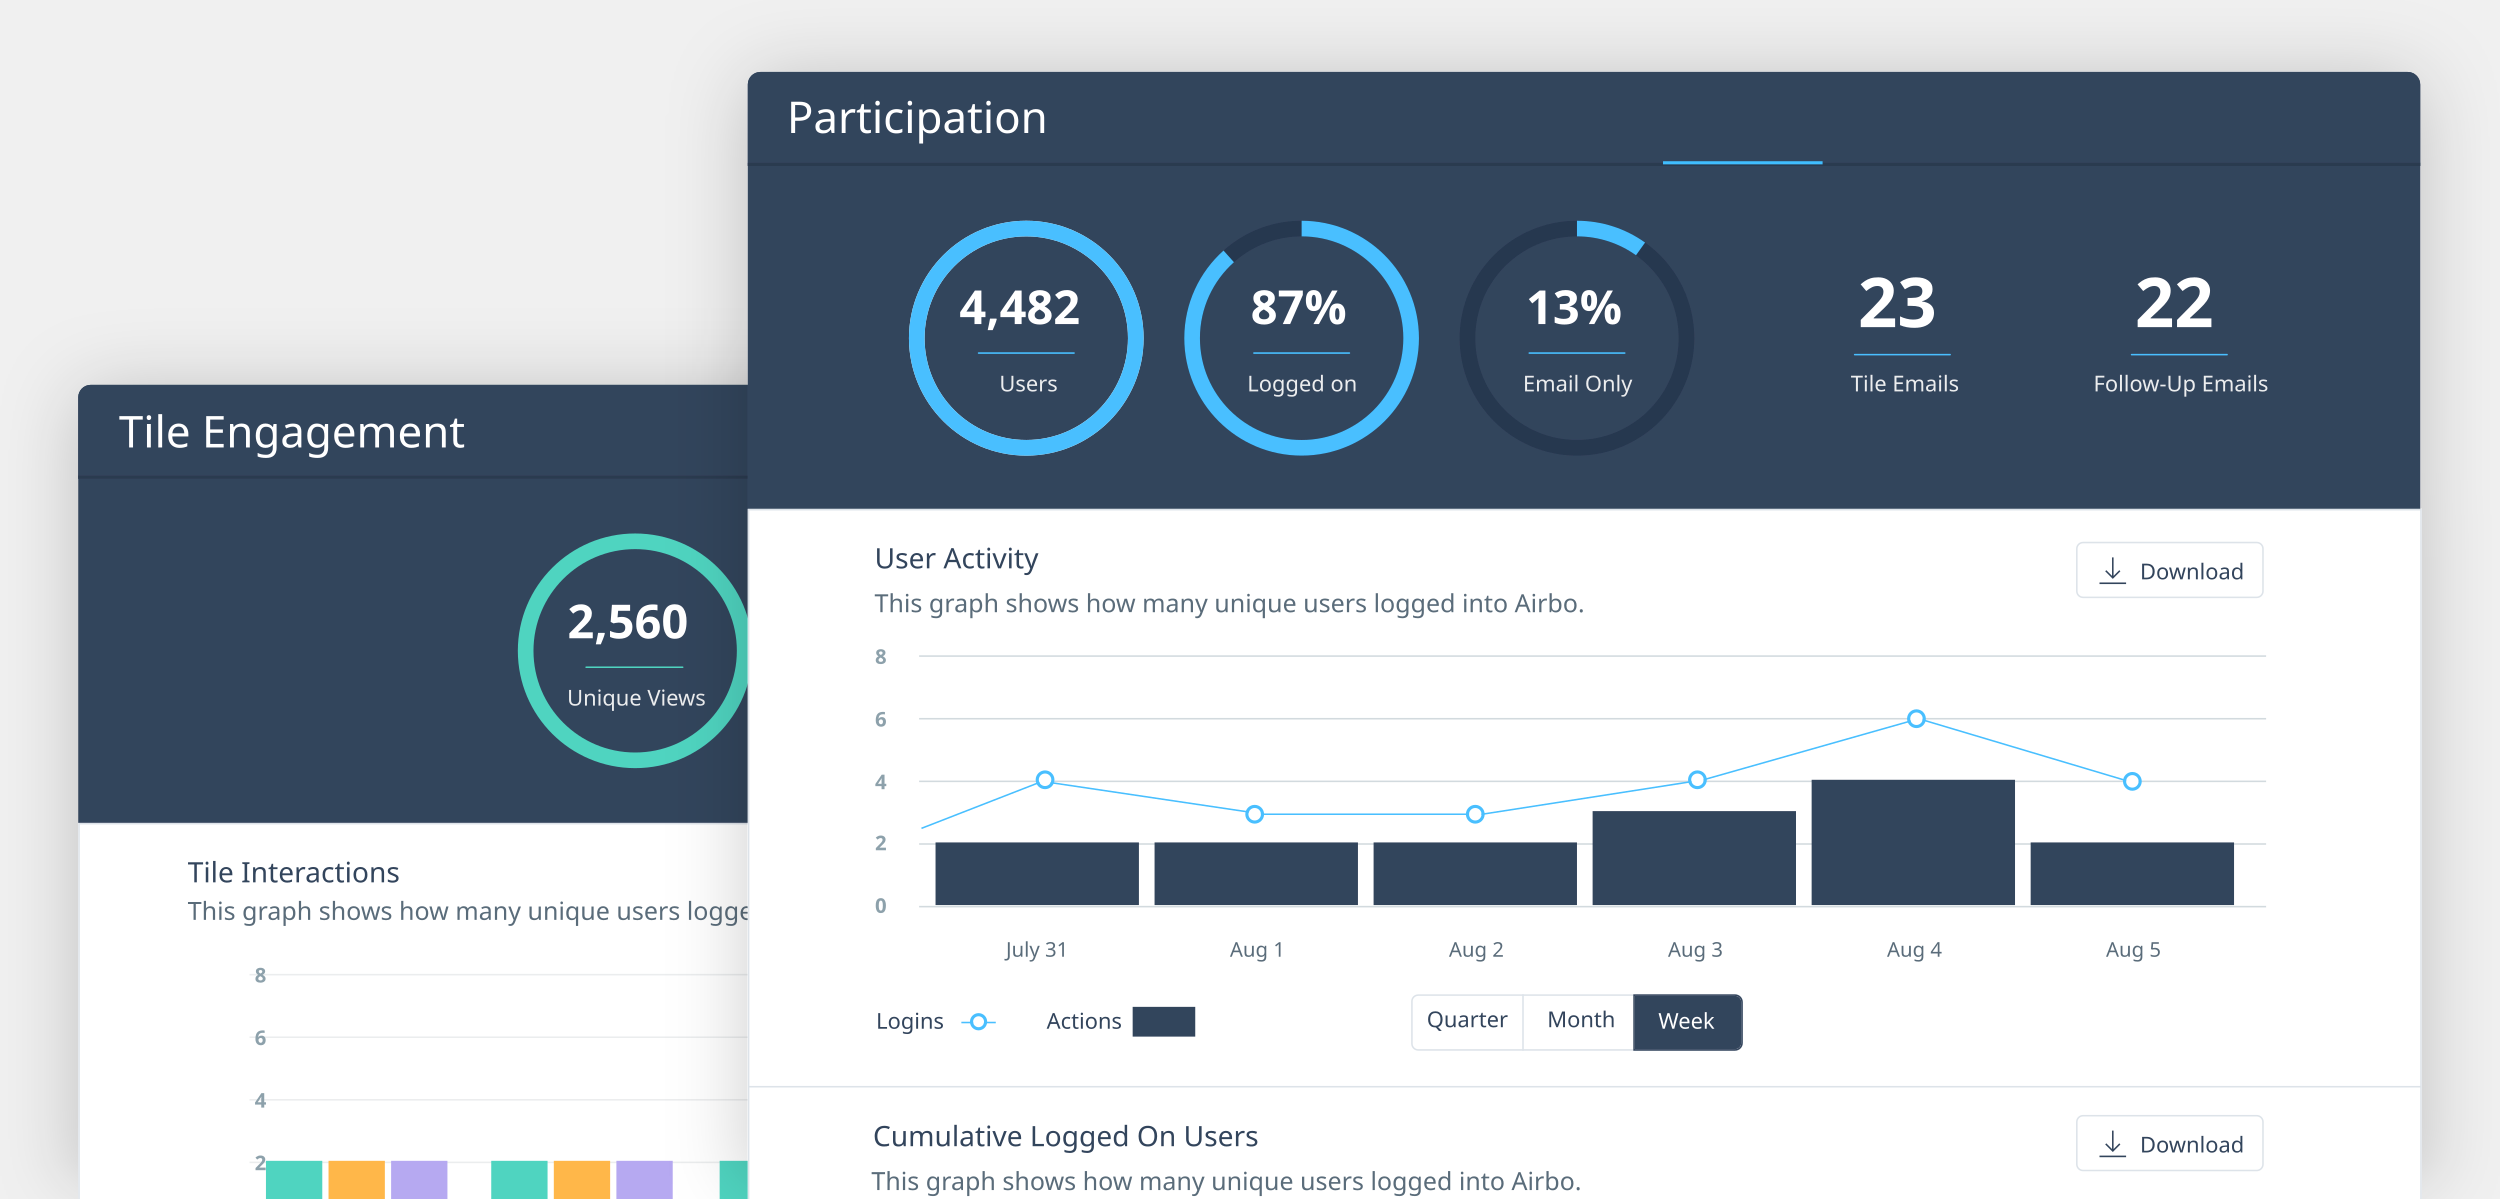
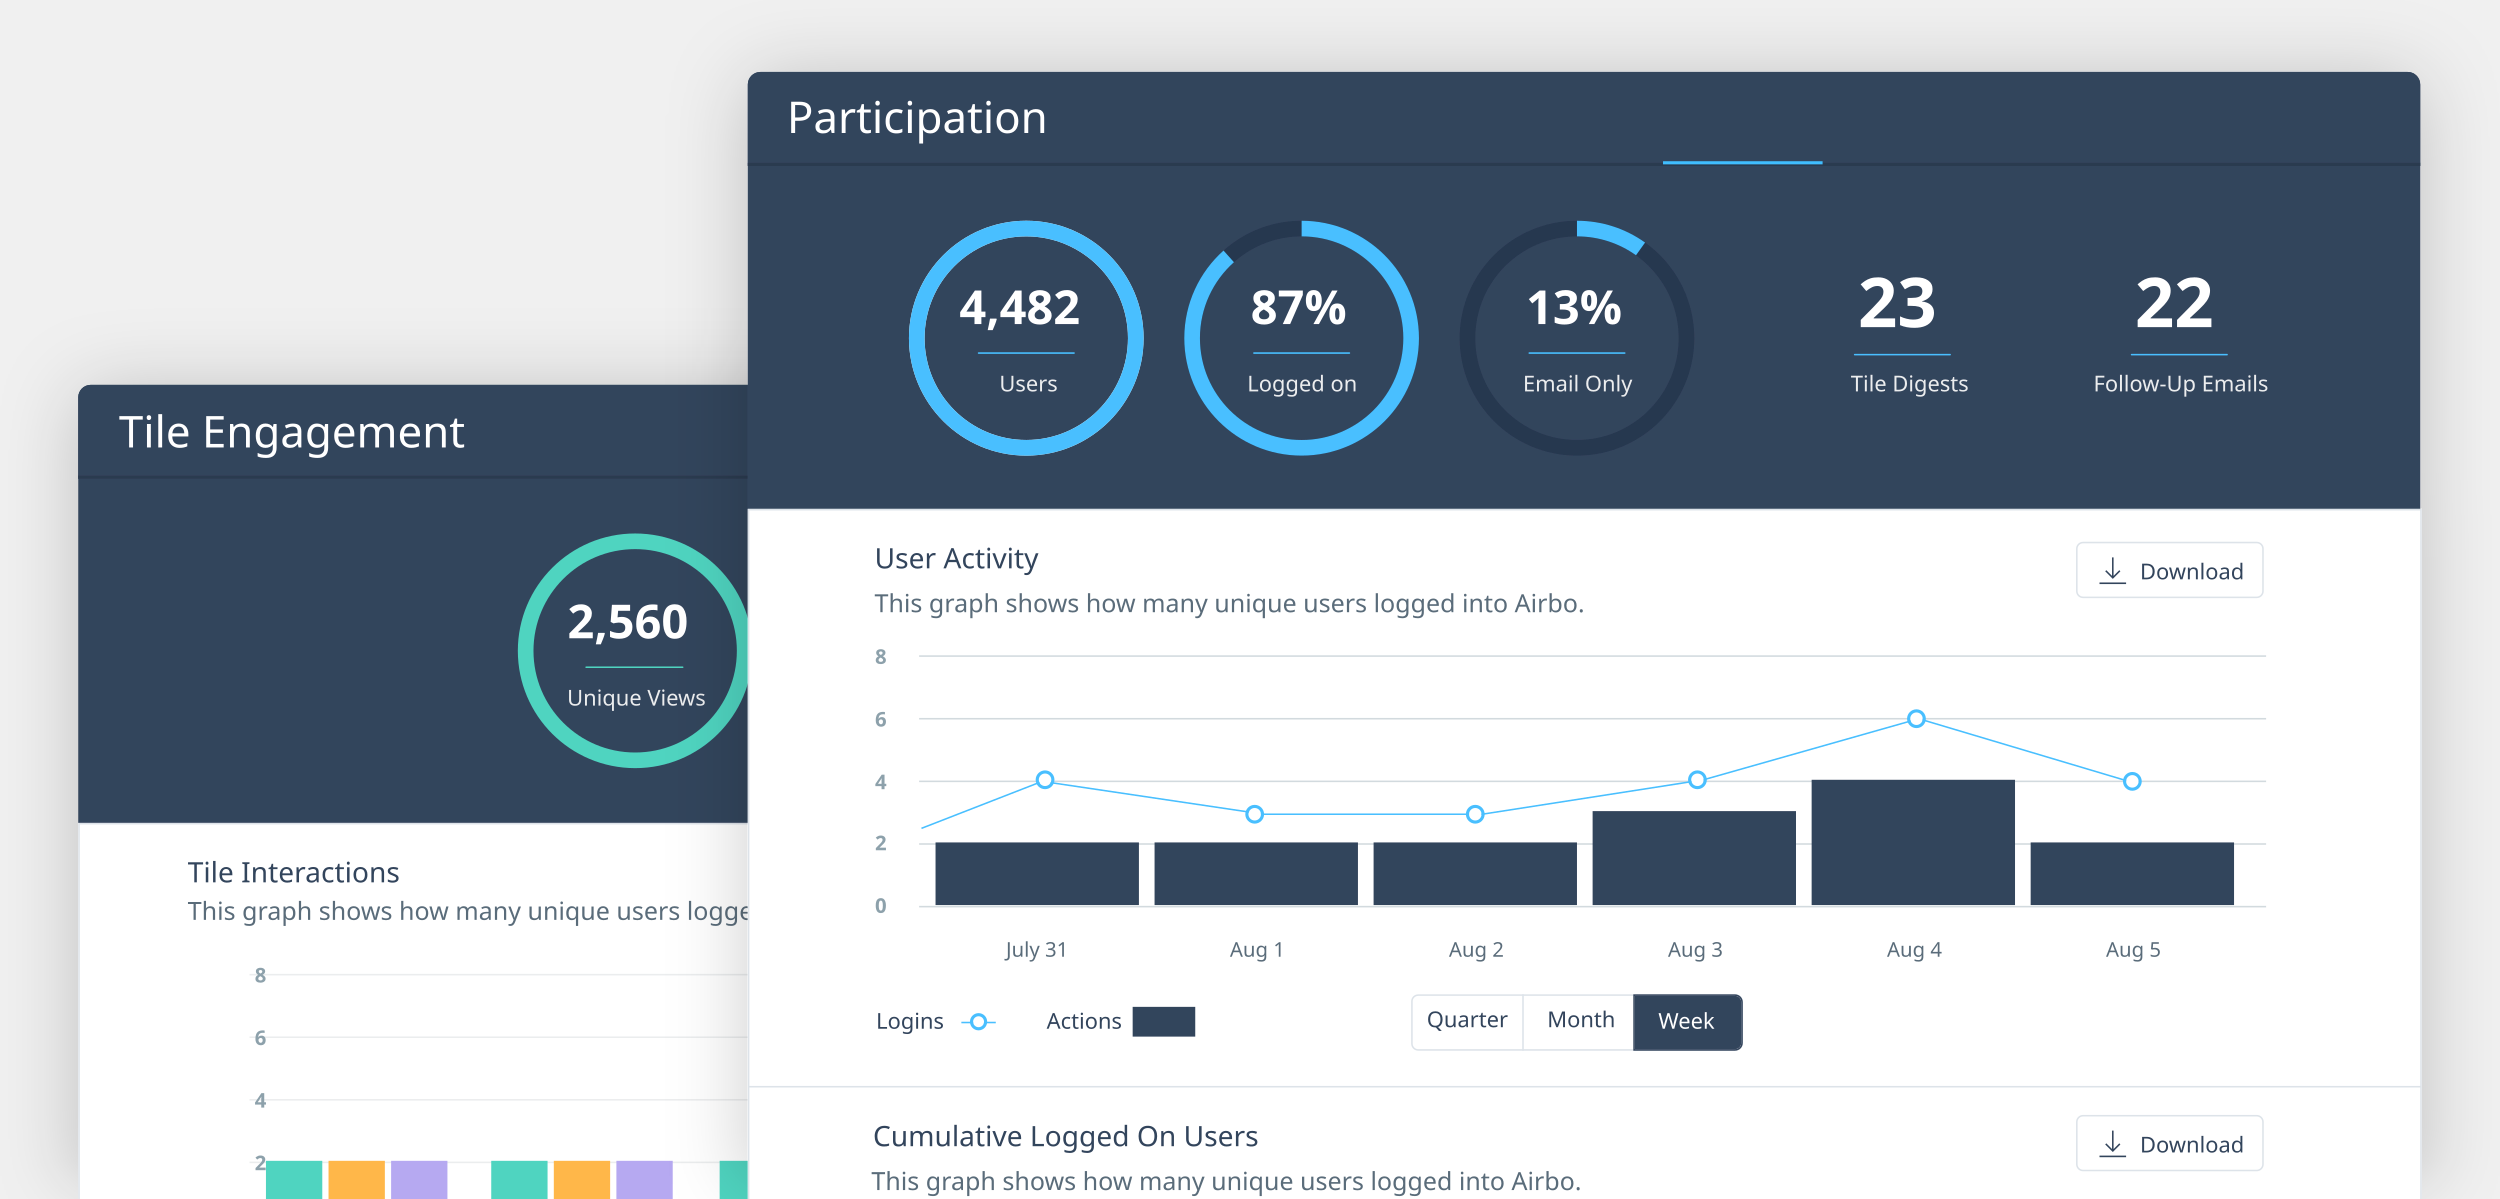
<svg xmlns="http://www.w3.org/2000/svg" xmlns:xlink="http://www.w3.org/1999/xlink" width="799px" height="383px" viewBox="0 0 799 383" version="1.1">
  <defs>
    <filter x="-7.2%" y="-11.2%" width="114.4%" height="123.7%" filterUnits="objectBoundingBox" id="filter-1">
      <feOffset dx="0" dy="2" in="SourceAlpha" result="shadowOffsetOuter1" />
      <feGaussianBlur stdDeviation="12.5" in="shadowOffsetOuter1" result="shadowBlurOuter1" />
      <feColorMatrix values="0 0 0 0 0   0 0 0 0 0   0 0 0 0 0  0 0 0 0.2 0" type="matrix" in="shadowBlurOuter1" result="shadowMatrixOuter1" />
      <feMerge>
        <feMergeNode in="shadowMatrixOuter1" />
        <feMergeNode in="SourceGraphic" />
      </feMerge>
    </filter>
    <path d="M0,140 L535,140 L535,321.007 C535,323.212 533.219,325 531.001,325 L3.999,325 C1.79,325 0,323.214 0,321.007 L0,140 Z" id="path-2" />
    <path d="M0,3.999 C0,1.791 1.781,0 3.999,0 L531.001,0 C533.21,0 535,1.787 535,3.999 L535,30 L0,30 L0,3.999 Z" id="path-3" />
    <filter x="-0.1%" y="-1.7%" width="100.2%" height="103.3%" filterUnits="objectBoundingBox" id="filter-4">
      <feOffset dx="0" dy="-1" in="SourceAlpha" result="shadowOffsetInner1" />
      <feComposite in="shadowOffsetInner1" in2="SourceAlpha" operator="arithmetic" k2="-1" k3="1" result="shadowInnerInner1" />
      <feColorMatrix values="0 0 0 0 0.169   0 0 0 0 0.227   0 0 0 0 0.31  0 0 0 1 0" type="matrix" in="shadowInnerInner1" />
    </filter>
    <filter x="-7.2%" y="-7.1%" width="114.4%" height="115.1%" filterUnits="objectBoundingBox" id="filter-5">
      <feOffset dx="0" dy="2" in="SourceAlpha" result="shadowOffsetOuter1" />
      <feGaussianBlur stdDeviation="12.5" in="shadowOffsetOuter1" result="shadowBlurOuter1" />
      <feColorMatrix values="0 0 0 0 0   0 0 0 0 0   0 0 0 0 0  0 0 0 0.2 0" type="matrix" in="shadowBlurOuter1" result="shadowMatrixOuter1" />
      <feMerge>
        <feMergeNode in="shadowMatrixOuter1" />
        <feMergeNode in="SourceGraphic" />
      </feMerge>
    </filter>
    <path d="M0,139.637 L535,139.637 L535,507.003 C535,509.21 533.219,511 531.001,511 L3.999,511 C1.79,511 0,509.209 0,507.003 L0,139.637 Z" id="path-6" />
    <path d="M0,4.003 C0,1.792 1.792,0 3.995,0 L530.505,0 C532.711,0 534.5,1.789 534.5,4.003 L534.5,30.029 L0,30.029 L0,4.003 Z" id="path-7" />
    <filter x="-0.1%" y="-1.7%" width="100.2%" height="103.3%" filterUnits="objectBoundingBox" id="filter-8">
      <feOffset dx="0" dy="-1" in="SourceAlpha" result="shadowOffsetInner1" />
      <feComposite in="shadowOffsetInner1" in2="SourceAlpha" operator="arithmetic" k2="-1" k3="1" result="shadowInnerInner1" />
      <feColorMatrix values="0 0 0 0 0.169   0 0 0 0 0.227   0 0 0 0 0.31  0 0 0 1 0" type="matrix" in="shadowInnerInner1" />
    </filter>
    <rect id="path-9" x="212" y="294.788" width="106" height="18.018" rx="2" />
    <path d="M283.5,295.289 L315.5,295.289 C316.605,295.289 317.5,296.18 317.5,297.291 L317.5,310.304 C317.5,311.409 316.608,312.306 315.5,312.306 L283.5,312.306 L283.5,295.289 Z" id="path-10" />
    <ellipse id="path-11" cx="95" cy="226.221" rx="2" ry="2.002" />
    <ellipse id="path-12" cx="162" cy="237.232" rx="2" ry="2.002" />
    <ellipse id="path-13" cx="232.5" cy="237.232" rx="2" ry="2.002" />
    <ellipse id="path-14" cx="303.5" cy="226.221" rx="2" ry="2.002" />
    <ellipse id="path-15" cx="373.5" cy="206.702" rx="2" ry="2.002" />
    <ellipse id="path-16" cx="442.5" cy="226.722" rx="2" ry="2.002" />
    <ellipse id="path-17" cx="73.75" cy="303.547" rx="1.75" ry="1.752" />
  </defs>
  <g id="Page-1" stroke="none" stroke-width="1" fill="none" fill-rule="evenodd">
    <g id="00.02.01_Homepage" transform="translate(-516, -2267)">
      <g id="4-+-6-+-8-+-2-+-0-+-Group-8-+-Group-7-Mask" transform="translate(0, 2150)">
        <g id="Analytics" transform="translate(541, 140)">
          <g id="Group-8" filter="url(#filter-1)" transform="translate(0, 100)">
            <path d="M0,4.002 C0,1.792 1.781,0 3.999,0 L531.001,0 C533.21,0 535,1.796 535,4.002 L535,140 L0,140 L0,4.002 Z" id="Rectangle-10-Copy" fill="#33445C" />
            <g id="Rectangle">
              <use fill="#FFFFFF" fill-rule="evenodd" xlink:href="#path-2" />
              <path stroke="#DDE3E9" stroke-width="0.5" d="M0.25,140.25 L534.75,140.25 L534.75,321.007 C534.75,323.078 533.078,324.75 531.001,324.75 L3.999,324.75 C1.928,324.75 0.25,323.075 0.25,321.007 L0.25,140.25 Z" />
            </g>
            <g id="Rectangle-2">
              <use fill="#33445C" fill-rule="evenodd" xlink:href="#path-3" />
              <use fill="black" fill-opacity="1" filter="url(#filter-4)" xlink:href="#path-3" />
            </g>
            <text id="Time-Number-1" font-family="AvenirNext-Regular, Avenir Next" font-size="7" font-weight="normal" line-spacing="11" fill="#40BEFF">
              <tspan x="293" y="18">Time Number 1</tspan>
            </text>
            <text id="Time-Number-2" font-family="AvenirNext-Regular, Avenir Next" font-size="7" font-weight="normal" line-spacing="11" fill="#EBEDEE">
              <tspan x="353" y="18">Time Number 2</tspan>
            </text>
            <text id="Time-Number-3" font-family="AvenirNext-Regular, Avenir Next" font-size="7" font-weight="normal" line-spacing="11" fill="#EBEDEE">
              <tspan x="414" y="18">Time Number 3</tspan>
            </text>
            <text id="Time-Number-4" font-family="AvenirNext-Regular, Avenir Next" font-size="7" font-weight="normal" line-spacing="11" fill="#EBEDEE">
              <tspan x="474" y="18">Time Number 4</tspan>
            </text>
            <path d="M293,29.5 L343,29.5" id="Line" stroke="#40BEFF" stroke-linecap="square" />
            <text id="Tile-Engagement" font-family="AvenirNext-Regular, Avenir Next" font-size="14" font-weight="normal" fill="#FFFFFF">
              <tspan x="13" y="20">Tile Engagement</tspan>
            </text>
            <g id="Horizontal-Grid-lines" transform="translate(55, 188)" stroke="#EBEDEE" stroke-width="0.5" stroke-linecap="square">
              <path d="M0,40.5 L430,40.5" id="Line" />
              <path d="M0,0.5 L430,0.5" id="Line-Copy-5" />
              <path d="M0,20.5 L430,20.5" id="Line-Copy-4" />
              <path d="M0,60.5 L430,60.5" id="Line-Copy" />
            </g>
            <g id="Created" transform="translate(154, 66)">
              <path d="M8.33,24.25 L39.181,24.25" id="Line-Copy-3" stroke="#4FD4C0" stroke-width="0.5" stroke-linecap="round" />
              <text id="2,560" font-family="AvenirNext-Bold, Avenir Next" font-size="15" font-weight="bold" fill="#FFFFFF">
                <tspan x="2.37" y="15">2,560</tspan>
              </text>
              <text id="Unique-Views" font-family="AvenirNext-Regular, Avenir Next" font-size="7" font-weight="normal" fill="#EBEDEE">
                <tspan x="2.251" y="36.5">Unique Views </tspan>
              </text>
            </g>
            <g id="Explore" transform="translate(243, 66)">
              <path d="M7.322,24.25 L38.189,24.25" id="Line-Copy-3" stroke="#FFB748" stroke-width="0.5" stroke-linecap="round" />
              <text id="5,432" font-family="AvenirNext-Bold, Avenir Next" font-size="15" font-weight="bold" fill="#FFFFFF">
                <tspan x="1.37" y="15">5,432</tspan>
              </text>
              <text id="Total-Views" font-family="AvenirNext-Regular, Avenir Next" font-size="7" font-weight="normal" fill="#EBEDEE">
                <tspan x="4.909" y="36.5">Total Views</tspan>
              </text>
            </g>
            <g id="Suggestion-Box" transform="translate(331, 66)">
              <path d="M7.322,24.25 L38.189,24.25" id="Line-Copy-3" stroke="#B6A9F1" stroke-width="0.5" stroke-linecap="round" />
              <text id="2,401" font-family="AvenirNext-Bold, Avenir Next" font-size="15" font-weight="bold" fill="#FFFFFF">
                <tspan x="1.37" y="15">2,401</tspan>
              </text>
              <text id="Interactions" font-family="AvenirNext-Regular, Avenir Next" font-size="7" font-weight="normal" fill="#EBEDEE">
                <tspan x="4.356" y="36.5">Interactions</tspan>
              </text>
            </g>
            <rect id="Rectangle-3" fill="#4FD4C0" x="60" y="248" width="18" height="20" />
            <rect id="Rectangle-3-Copy-20" fill="#4FD4C0" x="132" y="248" width="18" height="20" />
            <rect id="Rectangle-3-Copy-26" fill="#4FD4C0" x="277" y="248" width="18" height="20" />
            <rect id="Rectangle-3-Copy-23" fill="#4FD4C0" x="205" y="248" width="18" height="20" />
            <rect id="Rectangle-3-Copy-27" fill="#4FD4C0" x="350" y="248" width="18" height="20" />
            <rect id="Rectangle-3-Copy-32" fill="#4FD4C0" x="421" y="248" width="18" height="20" />
            <rect id="Rectangle-3-Copy-18" fill="#FFB748" x="80" y="248" width="18" height="20" />
            <rect id="Rectangle-3-Copy-21" fill="#FFB748" x="152" y="248" width="18" height="20" />
            <rect id="Rectangle-3-Copy-28" fill="#FFB748" x="297" y="248" width="18" height="20" />
            <rect id="Rectangle-3-Copy-24" fill="#FFB748" x="225" y="248" width="18" height="20" />
            <rect id="Rectangle-3-Copy-29" fill="#FFB748" x="370" y="248" width="18" height="20" />
            <rect id="Rectangle-3-Copy-33" fill="#FFB748" x="441" y="248" width="18" height="20" />
            <rect id="Rectangle-3-Copy-19" fill="#B6A9F1" x="100" y="248" width="18" height="20" />
            <rect id="Rectangle-3-Copy-22" fill="#B6A9F1" x="172" y="248" width="18" height="20" />
            <rect id="Rectangle-3-Copy-30" fill="#B6A9F1" x="317" y="248" width="18" height="20" />
            <rect id="Rectangle-3-Copy-25" fill="#B6A9F1" x="245" y="248" width="18" height="20" />
            <rect id="Rectangle-3-Copy-31" fill="#B6A9F1" x="390" y="248" width="18" height="20" />
            <rect id="Rectangle-3-Copy-34" fill="#B6A9F1" x="461" y="248" width="18" height="20" />
            <text id="Tile-Interactions" font-family="AvenirNext-Medium, Avenir Next" font-size="9" font-weight="400" line-spacing="13.5" fill="#33445C">
              <tspan x="35" y="159">Tile Interactions</tspan>
            </text>
            <text id="This-graph-shows-how" font-family="AvenirNext-Regular, Avenir Next" font-size="8" font-weight="normal" fill="#5A6C7A">
              <tspan x="35" y="171">This graph shows how many unique users logged into Airbo. </tspan>
            </text>
            <circle id="Oval-2" stroke="#4FD4C0" stroke-width="5" cx="178" cy="85" r="35" />
            <circle id="Oval-2" stroke="#FFB748" stroke-width="5" cx="266" cy="85" r="35" />
            <circle id="Oval-2" stroke="#B6A9F1" stroke-width="5" cx="354" cy="85" r="35" />
            <g id="Btn-Power-Point-Copy-2" transform="translate(425, 150)">
              <rect id="Rectangle-5" stroke="#DDE3E9" stroke-width="0.5" x="0.25" y="0.25" width="59.5" height="17.5" rx="2" />
              <text id="Download" font-family="AvenirNext-Regular, Avenir Next" font-size="7" font-weight="normal" fill="#33445C">
                <tspan x="20.448" y="12">Download</tspan>
              </text>
              <path d="M11.501,5 L11.501,10.898 L9.677,9.073 L9.323,9.427 L11.75,11.854 L14.177,9.427 L13.823,9.073 L12.001,10.896 L12.001,5 L11.501,5 Z M7.5,13.5 L16,13.5 L16,13 L7.5,13 L7.5,13.5 Z" id="Page-1" fill="#33445C" />
            </g>
            <text id="4" font-family="AvenirNext-Bold, Avenir Next" font-size="6.5" font-weight="bold" fill="#8DA1AB">
              <tspan x="56.401" y="231">4</tspan>
            </text>
            <text id="6" font-family="AvenirNext-Bold, Avenir Next" font-size="6.5" font-weight="bold" fill="#8DA1AB">
              <tspan x="56.401" y="211">6</tspan>
            </text>
            <text id="8" font-family="AvenirNext-Bold, Avenir Next" font-size="6.5" font-weight="bold" fill="#8DA1AB">
              <tspan x="56.401" y="191">8</tspan>
            </text>
            <text id="2" font-family="AvenirNext-Bold, Avenir Next" font-size="6.5" font-weight="bold" fill="#8DA1AB">
              <tspan x="56.401" y="251">2</tspan>
            </text>
          </g>
          <g id="Group-7" filter="url(#filter-5)" transform="translate(214, 0)">
            <path d="M0,4.006 C0,1.793 1.792,0 3.995,0 L530.505,0 C532.711,0 534.5,1.797 534.5,4.006 L534.5,140.137 L0,140.137 L0,4.006 Z" id="Rectangle-10-Copy" fill="#33445C" />
            <g id="Rectangle">
              <use fill="#FFFFFF" fill-rule="evenodd" xlink:href="#path-6" />
              <path stroke="#DDE3E9" stroke-width="0.5" d="M0.25,139.887 L534.75,139.887 L534.75,507.003 C534.75,509.076 533.078,510.75 531.001,510.75 L3.999,510.75 C1.929,510.75 0.25,509.071 0.25,507.003 L0.25,139.887 Z" />
            </g>
            <g id="Rectangle-2">
              <use fill="#33445C" fill-rule="evenodd" xlink:href="#path-7" />
              <use fill="black" fill-opacity="1" filter="url(#filter-8)" xlink:href="#path-7" />
            </g>
            <g id="Btn-Power-Point-Copy-2" transform="translate(424.5, 333.3262)">
              <rect id="Rectangle-5" stroke="#DDE3E9" stroke-width="0.5" x="0.25" y="0.25" width="59.5" height="17.518" rx="2" />
              <text id="Download" font-family="AvenirNext-Regular, Avenir Next" font-size="7" font-weight="normal" fill="#33445C">
                <tspan x="20.448" y="12.005">Download</tspan>
              </text>
              <path d="M11.501,5.005 L11.501,10.908 L9.677,9.082 L9.323,9.436 L11.75,11.865 L14.177,9.436 L13.823,9.082 L12.001,10.907 L12.001,5.005 L11.501,5.005 Z M7.5,13.513 L16,13.513 L16,13.013 L7.5,13.013 L7.5,13.513 Z" id="Page-1" fill="#33445C" />
            </g>
            <text id="Participation" font-family="AvenirNext-Regular, Avenir Next" font-size="14" font-weight="normal" fill="#FFFFFF">
              <tspan x="12.5" y="19.505">Participation</tspan>
            </text>
            <g id="Created" transform="translate(54, 50.04897)">
              <path d="M19.75,39.789 L50.266,39.789" id="Line-Copy-3" stroke="#48BFFF" stroke-width="0.5" stroke-linecap="round" />
              <ellipse id="Oval-2" stroke="#EAECED" stroke-width="5" cx="35" cy="35.034" rx="35" ry="35.034" />
              <ellipse id="Oval-2" stroke="#48BFFF" stroke-width="5" cx="35" cy="35.034" rx="35" ry="35.034" />
              <text id="4,482" font-family="AvenirNext-Bold, Avenir Next" font-size="15" font-weight="bold" fill="#FFFFFF">
                <tspan x="13.62" y="30.515">4,482</tspan>
              </text>
              <text id="Users" font-family="AvenirNext-Regular, Avenir Next" font-size="7" font-weight="normal" fill="#EBEDEE">
                <tspan x="26.395" y="52.044">Users </tspan>
              </text>
            </g>
            <g id="Explore" transform="translate(142, 50.04897)">
              <path d="M19.75,39.789 L50.266,39.789" id="Line-Copy-3" stroke="#48BFFF" stroke-width="0.5" stroke-linecap="round" />
              <ellipse id="Oval-2" stroke="#26374F" stroke-width="5" cx="35" cy="35.034" rx="35" ry="35.034" />
              <path d="M11.703,8.889 C4.521,15.305 0,24.641 0,35.034 C0,54.383 15.67,70.069 35,70.069 L35,70.069 C54.33,70.069 70,54.383 70,35.034 C70,15.685 54.33,0 35,0" id="Oval-2" stroke="#48BFFF" stroke-width="5" />
              <text id="87%" font-family="AvenirNext-Bold, Avenir Next" font-size="15" font-weight="bold" fill="#FFFFFF">
                <tspan x="18.727" y="30.515">87%</tspan>
              </text>
              <text id="Logged-on" font-family="AvenirNext-Regular, Avenir Next" font-size="7" font-weight="normal" fill="#EBEDEE">
                <tspan x="17.624" y="52.044">Logged on </tspan>
              </text>
            </g>
            <g id="Suggestion-Box" transform="translate(230, 50.04897)">
              <path d="M19.75,39.789 L50.266,39.789" id="Line-Copy-3" stroke="#48BFFF" stroke-width="0.5" stroke-linecap="round" />
              <ellipse id="Oval-2" stroke="#26374F" stroke-width="5" cx="35" cy="35.034" rx="35" ry="35.034" />
              <path d="M55.315,6.502 C49.587,2.409 42.575,0 35,0" id="Oval-2" stroke="#48BFFF" stroke-width="5" />
              <text id="13%" font-family="AvenirNext-Bold, Avenir Next" font-size="15" font-weight="bold" fill="#FFFFFF">
                <tspan x="18.727" y="30.515">13%</tspan>
              </text>
              <text id="Email-Only" font-family="AvenirNext-Regular, Avenir Next" font-size="7" font-weight="normal" fill="#EBEDEE">
                <tspan x="17.738" y="52.044">Email Only</tspan>
              </text>
              <g id="Tiles-Posted" transform="translate(113.5, 9.509305)">
                <text id="23" font-family="AvenirNext-Bold, Avenir Next" font-size="22" font-weight="bold" fill="#FFFFFF">
                  <tspan x="11.32" y="22">23</tspan>
                </text>
                <text id="22" font-family="AvenirNext-Bold, Avenir Next" font-size="22" font-weight="bold" fill="#FFFFFF">
                  <tspan x="99.82" y="22">22</tspan>
                </text>
                <text id="Tile-Emails" font-family="AvenirNext-Regular, Avenir Next" font-size="7" font-weight="normal" fill="#EBEDEE">
-                   <tspan x="9.028" y="42.535">Tile Emails</tspan>
+                   <tspan x="9.028" y="42.535">Tile Digests</tspan>
                </text>
                <text id="Follow-Up-Emails" font-family="AvenirNext-Regular, Avenir Next" font-size="7" font-weight="normal" fill="#EBEDEE">
                  <tspan x="86.586" y="42.535">Follow-Up Emails</tspan>
                </text>
                <path d="M10.25,30.78 L40.766,30.78" id="Line" stroke="#48BFFF" stroke-width="0.5" stroke-linecap="round" />
                <path d="M98.75,30.78 L129.266,30.78" id="Line-Copy-6" stroke="#48BFFF" stroke-width="0.5" stroke-linecap="round" />
              </g>
            </g>
            <g id="Cumulative-Activity" transform="translate(38.5, 334.3271)">
              <text id="Cumulative-Logged-On" font-family="AvenirNext-Medium, Avenir Next" font-size="9" font-weight="400" line-spacing="13.5" fill="#33445C">
                <tspan x="1.5" y="9">Cumulative Logged On Users</tspan>
              </text>
              <text id="This-graph-shows-how" font-family="AvenirNext-Regular, Avenir Next" font-size="8" font-weight="normal" fill="#5A6C7A">
                <tspan x="1" y="23.015">This graph shows how many unique users logged into Airbo. </tspan>
              </text>
            </g>
            <path d="M55,226.722 L485,226.722" id="Line-Copy-8" stroke="#D2DADE" stroke-width="0.5" stroke-linecap="square" />
            <path d="M55,186.683 L485,186.683" id="Line-Copy-9" stroke="#D2DADE" stroke-width="0.5" stroke-linecap="square" />
            <g id="Btn-Power-Point-Copy-2" transform="translate(424.5, 150.1469)">
              <rect id="Rectangle-5" stroke="#DDE3E9" stroke-width="0.5" x="0.25" y="0.25" width="59.5" height="17.518" rx="2" />
              <text id="Download" font-family="AvenirNext-Regular, Avenir Next" font-size="7" font-weight="normal" fill="#33445C">
                <tspan x="20.448" y="12.005">Download</tspan>
              </text>
              <path d="M11.501,5.005 L11.501,10.908 L9.677,9.082 L9.323,9.436 L11.75,11.865 L14.177,9.436 L13.823,9.082 L12.001,10.907 L12.001,5.005 L11.501,5.005 Z M7.5,13.513 L16,13.513 L16,13.013 L7.5,13.013 L7.5,13.513 Z" id="Page-1" fill="#33445C" />
            </g>
            <path d="M55,206.702 L485,206.702" id="Line-Copy-10" stroke="#D2DADE" stroke-width="0.5" stroke-linecap="square" />
            <path d="M55,246.741 L485,246.741" id="Line-Copy-11" stroke="#D2DADE" stroke-width="0.5" stroke-linecap="square" />
            <path d="M55,266.761 L485,266.761" id="Line-Copy-12" stroke="#D2DADE" stroke-width="0.5" stroke-linecap="square" />
            <text id="4-copy" font-family="AvenirNext-Bold, Avenir Next" font-size="6.5" font-weight="bold" fill="#8DA1AB">
              <tspan x="40.651" y="229.217">4</tspan>
            </text>
            <text id="6-copy" font-family="AvenirNext-Bold, Avenir Next" font-size="6.5" font-weight="bold" fill="#8DA1AB">
              <tspan x="40.651" y="209.198">6</tspan>
            </text>
            <text id="8-copy" font-family="AvenirNext-Bold, Avenir Next" font-size="6.5" font-weight="bold" fill="#8DA1AB">
              <tspan x="40.651" y="189.178">8</tspan>
            </text>
            <text id="2-copy" font-family="AvenirNext-Bold, Avenir Next" font-size="6.5" font-weight="bold" fill="#8DA1AB">
              <tspan x="40.651" y="248.737">2</tspan>
            </text>
            <text id="0-copy" font-family="AvenirNext-Bold, Avenir Next" font-size="6.5" font-weight="bold" fill="#8DA1AB">
              <tspan x="40.651" y="268.756">0</tspan>
            </text>
            <text id="July-31-Copy" font-family="AvenirNext-Regular, Avenir Next" font-size="6.5" font-weight="normal" fill="#5A6C7A">
              <tspan x="82.525" y="282.77">July 31</tspan>
            </text>
            <text id="Aug-2-Copy" font-family="AvenirNext-Regular, Avenir Next" font-size="6.5" font-weight="normal" fill="#5A6C7A">
              <tspan x="224.085" y="282.77">Aug 2</tspan>
            </text>
            <text id="Aug-4-Copy" font-family="AvenirNext-Regular, Avenir Next" font-size="6.5" font-weight="normal" fill="#5A6C7A">
              <tspan x="364.085" y="282.77">Aug 4</tspan>
            </text>
            <text id="Aug-1-Copy" font-family="AvenirNext-Regular, Avenir Next" font-size="6.5" font-weight="normal" fill="#5A6C7A">
              <tspan x="154.085" y="282.77">Aug 1</tspan>
            </text>
            <text id="Aug-3-Copy" font-family="AvenirNext-Regular, Avenir Next" font-size="6.5" font-weight="normal" fill="#5A6C7A">
              <tspan x="294.085" y="282.77">Aug 3</tspan>
            </text>
            <text id="Aug-5-Copy" font-family="AvenirNext-Regular, Avenir Next" font-size="6.5" font-weight="normal" fill="#5A6C7A">
              <tspan x="434.085" y="282.77">Aug 5</tspan>
            </text>
            <rect id="Rectangle-3-Copy-5" fill="#33445C" x="60" y="246.241" width="65" height="20.02" />
            <rect id="Rectangle-3-Copy-7" fill="#33445C" x="340" y="226.221" width="65" height="40.039" />
            <rect id="Rectangle-3-Copy-8" fill="#33445C" x="200" y="246.241" width="65" height="20.02" />
            <rect id="Rectangle-3-Copy-9" fill="#33445C" x="130" y="246.241" width="65" height="20.02" />
            <rect id="Rectangle-3-Copy-10" fill="#33445C" x="410" y="246.241" width="65" height="20.02" />
            <g id="Rectangle-5-Copy">
              <use fill="#FFFFFF" fill-rule="evenodd" xlink:href="#path-9" />
              <rect stroke="#DDE3E9" stroke-width="0.5" x="212.25" y="295.038" width="105.5" height="17.518" rx="2" />
            </g>
            <path d="M247.75,295.039 L247.75,312.556" id="Line" stroke="#DDE3E9" stroke-width="0.5" stroke-linecap="square" />
            <path d="M284.25,295.039 L284.25,312.556" id="Line-Copy-7" stroke="#DDE3E9" stroke-width="0.5" stroke-linecap="square" />
            <g id="Rectangle-4">
              <use fill="#33445C" fill-rule="evenodd" xlink:href="#path-10" />
              <path stroke="#33445C" stroke-width="0.5" d="M283.5,295.039 L283.25,295.039 L283.25,295.289 L283.25,312.306 L283.25,312.556 L283.5,312.556 L315.5,312.556 C316.745,312.556 317.75,311.548 317.75,310.304 L317.75,297.291 C317.75,296.044 316.745,295.039 315.5,295.039 L283.5,295.039 Z" />
            </g>
            <text id="Week" font-family="AvenirNext-Regular, Avenir Next" font-size="7" font-weight="normal" line-spacing="11" fill="#FFFFFF">
              <tspan x="291" y="305.792">Week</tspan>
            </text>
            <text id="Quarter" font-family="AvenirNext-Regular, Avenir Next" font-size="7" font-weight="normal" line-spacing="11" fill="#33445C">
              <tspan x="217" y="305.292">Quarter</tspan>
            </text>
            <text id="Month" font-family="AvenirNext-Regular, Avenir Next" font-size="7" font-weight="normal" line-spacing="11" fill="#33445C">
              <tspan x="255.5" y="305.292">Month</tspan>
            </text>
            <rect id="Rectangle-3-Copy-11" fill="#33445C" x="270" y="236.231" width="65" height="30.029" />
            <text id="User-Activity" font-family="AvenirNext-Medium, Avenir Next" font-size="9" font-weight="400" line-spacing="13.5" fill="#33445C">
              <tspan x="40.5" y="158.646">User Activity</tspan>
            </text>
            <text id="This-graph-shows-how" font-family="AvenirNext-Regular, Avenir Next" font-size="8" font-weight="normal" fill="#5A6C7A">
              <tspan x="40.5" y="172.661">This graph shows how many unique users logged into Airbo. </tspan>
            </text>
            <polyline id="Path-2" stroke="#48BFFF" stroke-width="0.5" points="55.5 241.737 94.071 226.722 164.871 237.232 234.651 237.232 305.42 226.221 374.21 206.702 443 227.222" />
            <g id="Oval-Copy-5">
              <use fill="#FFFFFF" fill-rule="evenodd" xlink:href="#path-11" />
              <ellipse stroke="#48BFFF" stroke-width="1" cx="95" cy="226.221" rx="2.5" ry="2.502" />
            </g>
            <g id="Oval-Copy-6">
              <use fill="#FFFFFF" fill-rule="evenodd" xlink:href="#path-12" />
              <ellipse stroke="#48BFFF" stroke-width="1" cx="162" cy="237.232" rx="2.5" ry="2.502" />
            </g>
            <g id="Oval-Copy-7">
              <use fill="#FFFFFF" fill-rule="evenodd" xlink:href="#path-13" />
              <ellipse stroke="#48BFFF" stroke-width="1" cx="232.5" cy="237.232" rx="2.5" ry="2.502" />
            </g>
            <g id="Oval-Copy-8">
              <use fill="#FFFFFF" fill-rule="evenodd" xlink:href="#path-14" />
              <ellipse stroke="#48BFFF" stroke-width="1" cx="303.5" cy="226.221" rx="2.5" ry="2.502" />
            </g>
            <g id="Oval-Copy-9">
              <use fill="#FFFFFF" fill-rule="evenodd" xlink:href="#path-15" />
              <ellipse stroke="#48BFFF" stroke-width="1" cx="373.5" cy="206.702" rx="2.5" ry="2.502" />
            </g>
            <g id="Oval-Copy-10">
              <use fill="#FFFFFF" fill-rule="evenodd" xlink:href="#path-16" />
              <ellipse stroke="#48BFFF" stroke-width="1" cx="442.5" cy="226.722" rx="2.5" ry="2.502" />
            </g>
            <path d="M534.5,324.317 L0.5,324.317" id="Line" stroke="#DDE3E9" stroke-width="0.5" stroke-linecap="square" />
            <text id="Logins" font-family="AvenirNext-Medium, Avenir Next" font-size="7" font-weight="400" fill="#33445C">
              <tspan x="41" y="305.792">Logins</tspan>
            </text>
            <rect id="Rectangle-6" fill="#33445C" x="123" y="298.792" width="20" height="9.509" />
            <text id="Actions" font-family="AvenirNext-Medium, Avenir Next" font-size="7" font-weight="400" fill="#33445C">
              <tspan x="95.5" y="305.792">Actions</tspan>
            </text>
            <path d="M68.5,303.797 L79,303.797" id="Line" stroke="#48BFFF" stroke-width="0.5" stroke-linecap="square" />
            <g id="Oval-Copy-17">
              <use fill="#FFFFFF" fill-rule="evenodd" xlink:href="#path-17" />
              <ellipse stroke="#48BFFF" stroke-width="1" cx="73.75" cy="303.547" rx="2.25" ry="2.252" />
            </g>
            <path d="M293,29.028 L343,29.028" id="Line" stroke="#40BEFF" stroke-linecap="square" />
          </g>
        </g>
      </g>
    </g>
  </g>
</svg>
